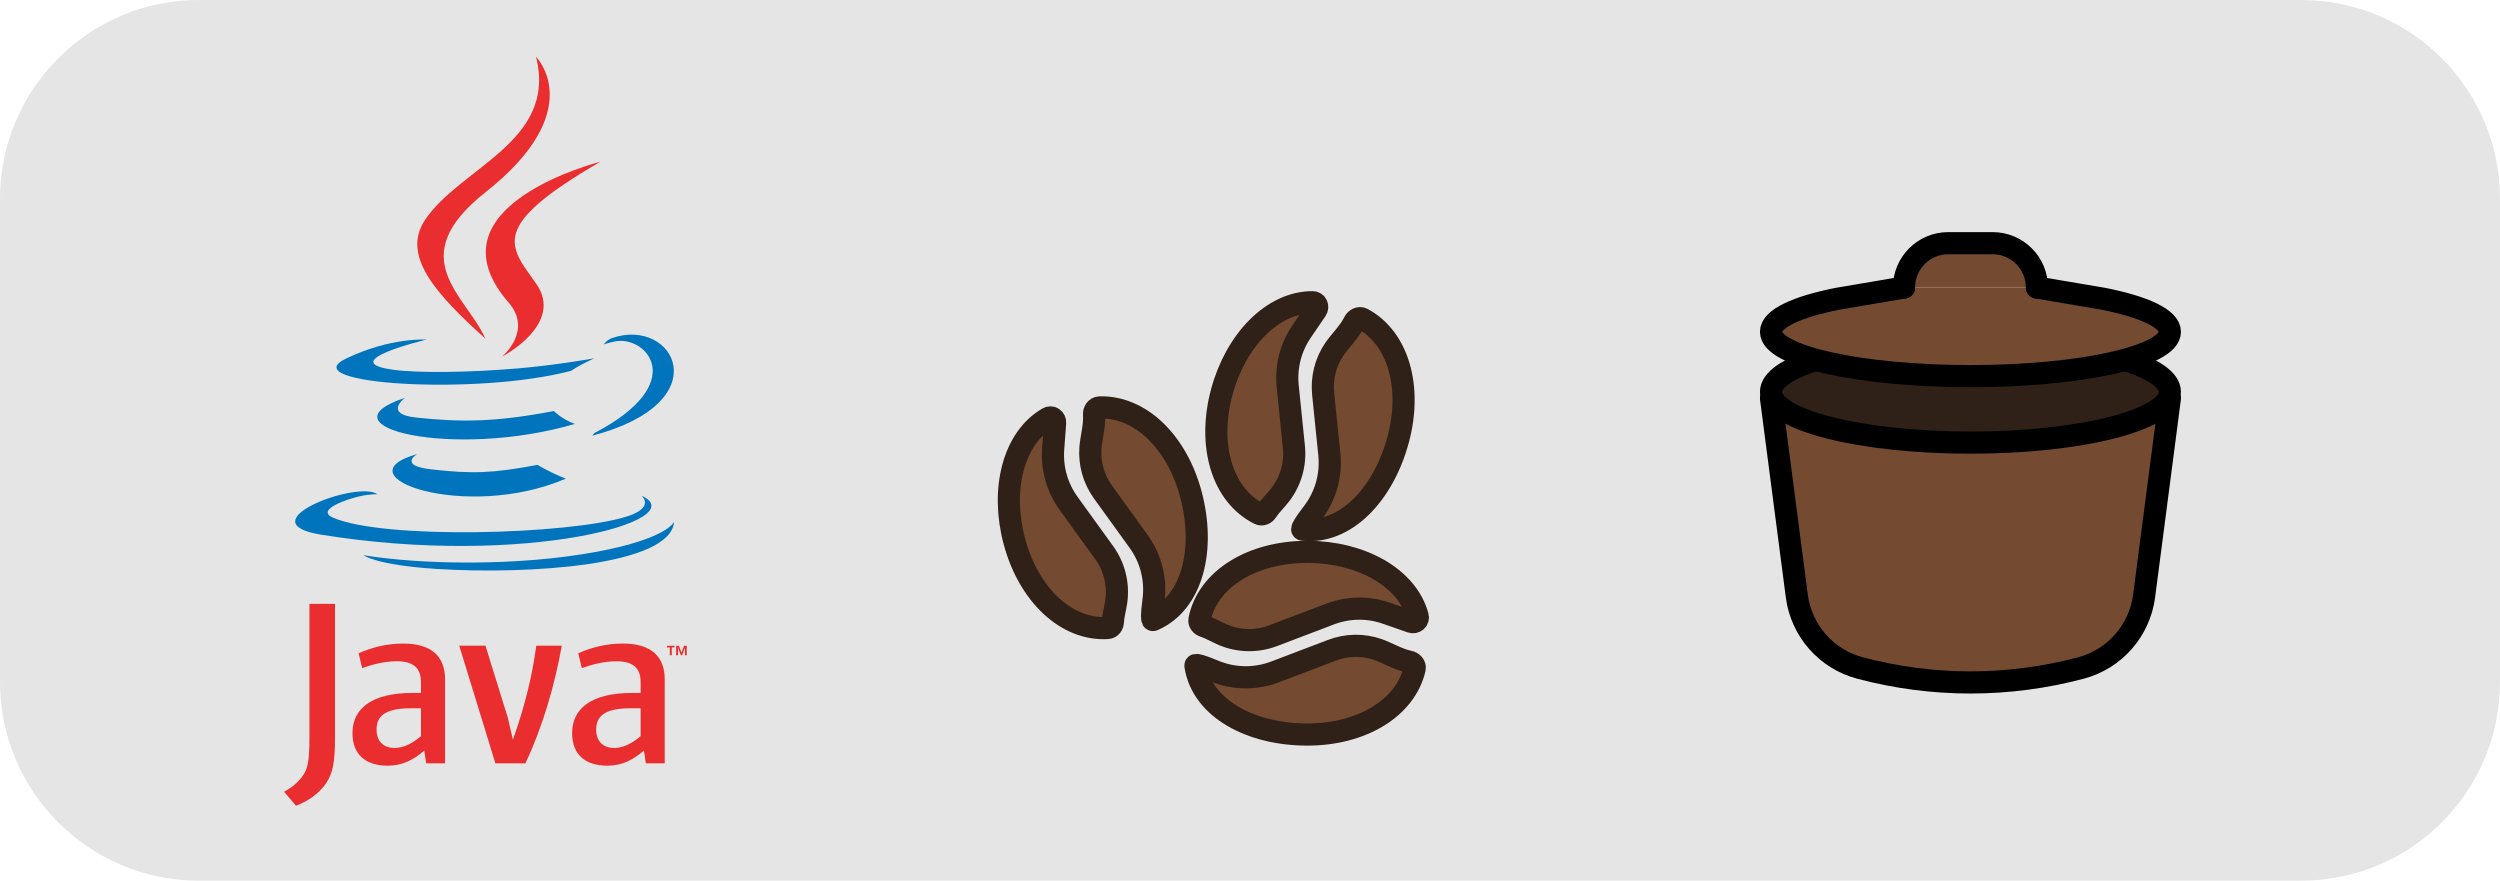
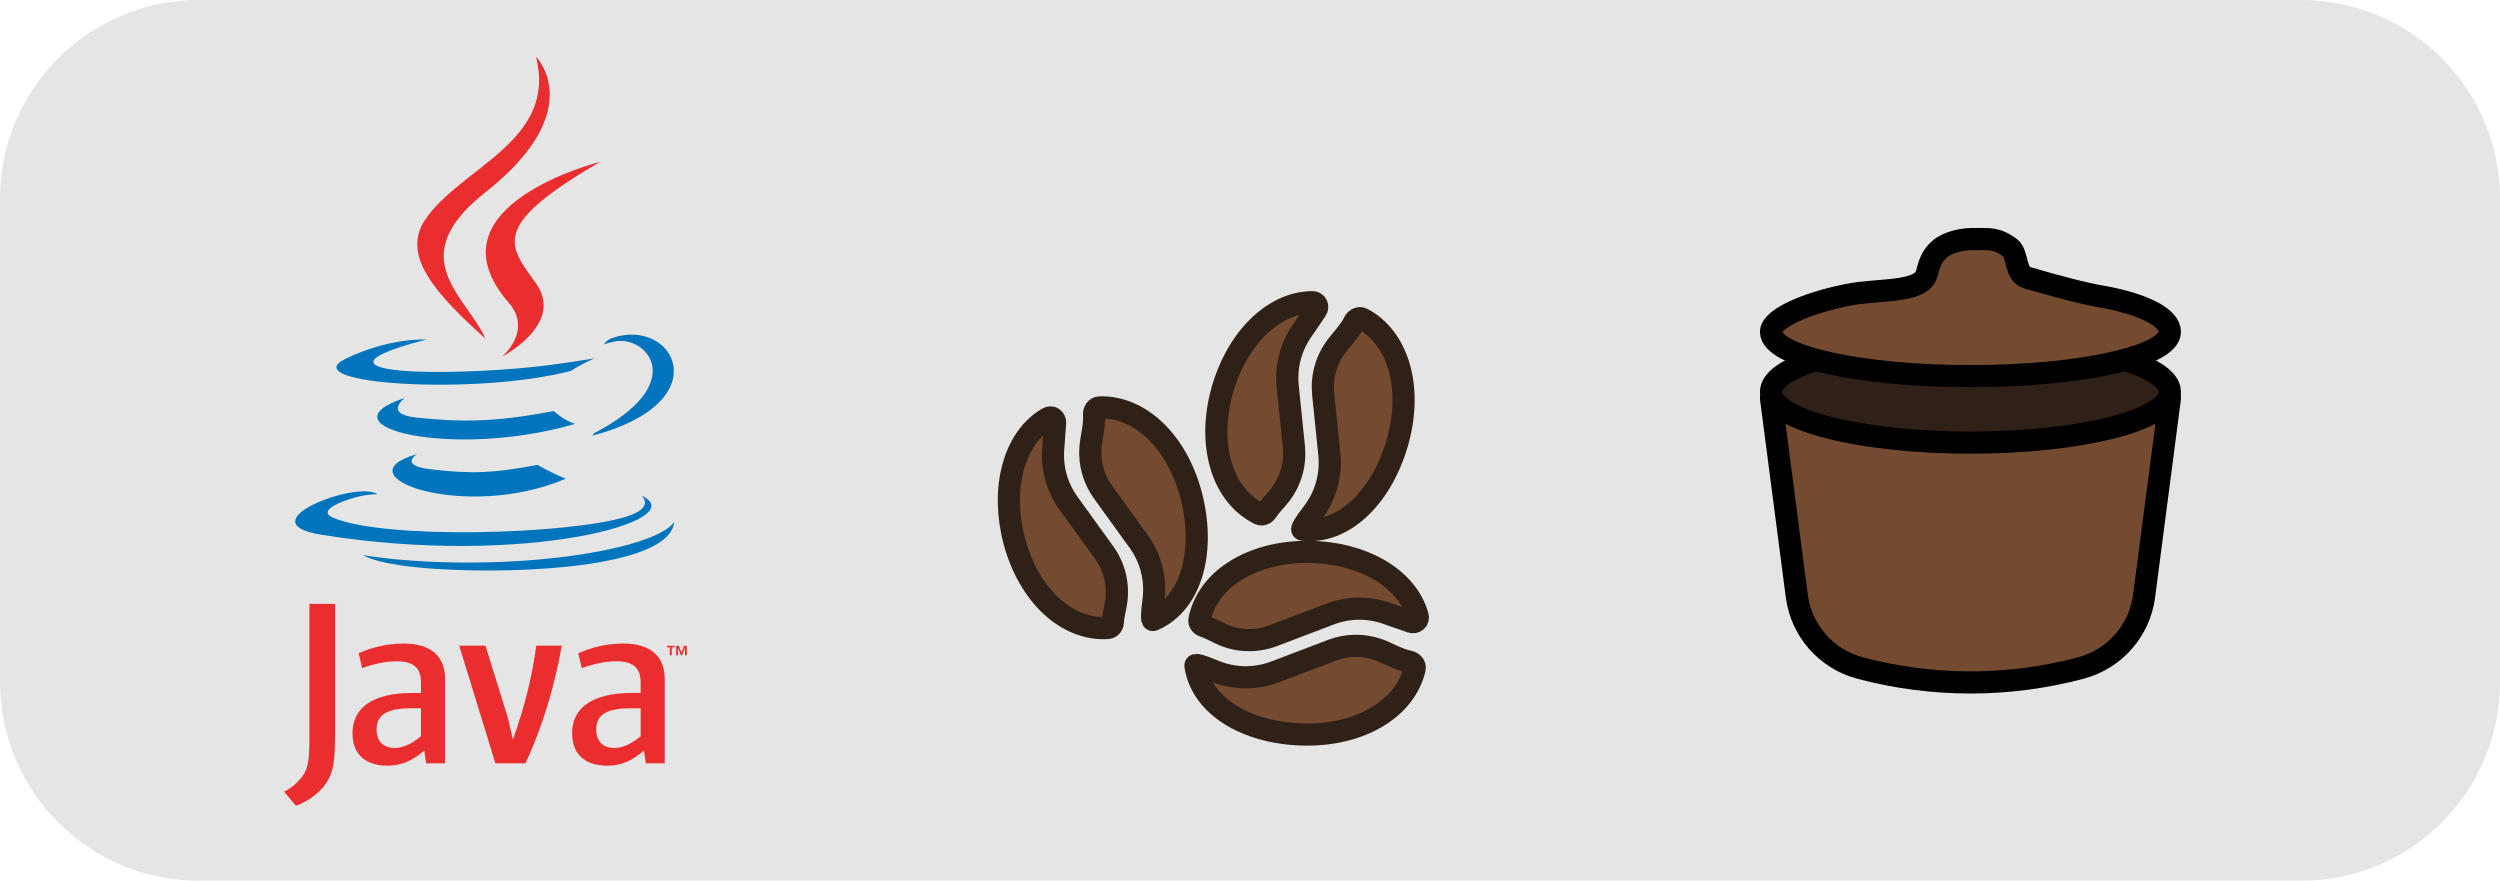
- <svg xmlns="http://www.w3.org/2000/svg" width="88" height="31" viewBox="0 0 88 31">
-   <rect x="0" y="0" width="88" height="31" fill="#e5e5e5" rx="7" />
-   <g transform="translate(10 2) scale(0.04)">
-     <path fill-rule="evenodd" clip-rule="evenodd" fill="#0074BD" d="M117.151,349.592c0,0-17.265,10.049,12.301,13.44       c35.824,4.09,54.13,3.501,93.596-3.959c0,0,10.397,6.504,24.892,12.137C159.439,409.127,47.644,369.013,117.151,349.592       L117.151,349.592z" />
-     <path fill-rule="evenodd" clip-rule="evenodd" fill="#0074BD" d="M106.331,300.104c0,0-19.367,14.339,10.221,17.397       c38.271,3.951,68.483,4.275,120.792-5.792c0,0,7.218,7.332,18.585,11.339C148.943,354.342,29.782,325.51,106.331,300.104       L106.331,300.104z" />
-     <path fill-rule="evenodd" clip-rule="evenodd" fill="#EA2D2E" d="M197.494,216.145c21.818,25.115-5.721,47.697-5.721,47.697       s55.367-28.577,29.945-64.38c-23.752-33.373-41.962-49.951,56.623-107.124C278.342,92.338,123.587,130.979,197.494,216.145       L197.494,216.145z" />
-     <path fill-rule="evenodd" clip-rule="evenodd" fill="#0074BD" d="M314.542,386.202c0,0,12.781,10.536-14.077,18.684       c-51.071,15.469-212.604,20.135-257.47,0.619c-16.117-7.02,14.121-16.75,23.635-18.805c9.92-2.146,15.584-1.754,15.584-1.754       c-17.937-12.631-115.935,24.807-49.772,35.544C212.871,449.736,361.337,407.317,314.542,386.202L314.542,386.202z" />
-     <path fill-rule="evenodd" clip-rule="evenodd" fill="#0074BD" d="M125.46,248.822c0,0-82.155,19.519-29.092,26.613       c22.412,2.999,67.063,2.309,108.685-1.183c34.006-2.854,68.133-8.958,68.133-8.958s-11.982,5.14-20.657,11.06       C169.085,298.301,7.917,288.08,54.322,265.642C93.549,246.665,125.46,248.822,125.46,248.822L125.46,248.822z" />
-     <path fill-rule="evenodd" clip-rule="evenodd" fill="#0074BD" d="M272.846,331.198c84.818-44.063,45.597-86.412,18.223-80.708       c-6.694,1.397-9.697,2.607-9.697,2.607s2.494-3.907,7.243-5.588c54.155-19.03,95.794,56.146-17.464,85.919       C271.15,333.428,272.453,332.248,272.846,331.198L272.846,331.198z" />
-     <path fill-rule="evenodd" clip-rule="evenodd" fill="#EA2D2E" d="M221.719,0c0,0,46.963,46.99-44.557,119.227       c-73.393,57.969-16.734,91.009-0.026,128.778c-42.845-38.653-74.271-72.684-53.192-104.352       C154.898,97.174,240.663,74.632,221.719,0L221.719,0z" />
-     <path fill-rule="evenodd" clip-rule="evenodd" fill="#0074BD" d="M133.799,450.637c81.397,5.204,206.426-2.896,209.385-41.415       c0,0-5.688,14.602-67.276,26.188c-69.481,13.081-155.197,11.558-206.016,3.167C69.892,438.577,80.303,447.194,133.799,450.637       L133.799,450.637z" />
-     <path fill-rule="evenodd" clip-rule="evenodd" fill="#EA2D2E" d="M339.426,519.716h-2.479v-1.385h6.676v1.385h-2.469v6.928h-1.729       V519.716L339.426,519.716L339.426,519.716z M352.756,520.067h-0.032l-2.461,6.576h-1.132l-2.446-6.576h-0.025v6.576h-1.638v-8.313       h2.402l2.264,5.885l2.271-5.885h2.388v8.313h-1.59V520.067L352.756,520.067z" />
-     <path fill-rule="evenodd" clip-rule="evenodd" fill="#EA2D2E" d="M120.461,597.813c-7.676,6.654-15.793,10.396-23.079,10.396       c-10.378,0-16.007-6.236-16.007-16.216c0-10.803,6.027-18.71,30.163-18.71h8.923V597.813L120.461,597.813L120.461,597.813z       M141.65,621.716V547.72c0-18.915-10.787-31.396-36.782-31.396c-15.168,0-28.467,3.75-39.278,8.525l3.111,13.106       c8.515-3.127,19.526-6.031,30.337-6.031c14.978,0,21.423,6.031,21.423,18.505v9.356h-7.485c-36.383,0-52.798,14.11-52.798,35.336       c0,18.285,10.819,28.682,31.185,28.682c13.088,0,22.87-5.405,32.001-13.315l1.663,11.228H141.65L141.65,621.716z" />
-     <path fill-rule="evenodd" clip-rule="evenodd" fill="#EA2D2E" d="M212.362,621.716h-26.423l-31.807-103.502h23.077l19.743,63.6       l4.391,19.109c9.965-27.639,17.032-55.701,20.566-82.709h22.445C238.352,552.294,227.523,589.706,212.362,621.716L212.362,621.716z" />
-     <path fill-rule="evenodd" clip-rule="evenodd" fill="#EA2D2E" d="M313.755,597.813c-7.701,6.654-15.82,10.396-23.086,10.396       c-10.382,0-16.011-6.236-16.011-16.216c0-10.803,6.039-18.71,30.154-18.71h8.942V597.813L313.755,597.813L313.755,597.813z       M334.951,621.716V547.72c0-18.915-10.818-31.396-36.789-31.396c-15.188,0-28.484,3.75-39.295,8.525l3.116,13.106       c8.519-3.127,19.545-6.031,30.355-6.031c14.96,0,21.416,6.031,21.416,18.505v9.356h-7.485c-36.391,0-52.801,14.11-52.801,35.336       c0,18.285,10.804,28.682,31.169,28.682c13.099,0,22.862-5.405,32.018-13.315l1.674,11.228H334.951L334.951,621.716z" />
-     <path fill-rule="evenodd" clip-rule="evenodd" fill="#EA2D2E" d="M36.941,639.306c-6.037,8.821-15.8,15.809-26.479,19.749       L0,646.731c8.135-4.178,15.103-10.912,18.345-17.182c2.796-5.589,3.96-12.773,3.96-29.971V481.398h22.519v116.551       C44.824,620.95,42.988,630.249,36.941,639.306L36.941,639.306z" />
+ <svg xmlns="http://www.w3.org/2000/svg" width="88" height="31" viewBox="0 0 88 31" version="1.1" id="svg20">
+   <defs id="defs20" />
+   <rect x="0" y="0" width="88" height="31" fill="#e5e5e5" rx="7" id="rect1" />
+   <g transform="translate(10 2) scale(0.04)" id="g13">
+     <path fill-rule="evenodd" clip-rule="evenodd" fill="#0074BD" d="M117.151,349.592c0,0-17.265,10.049,12.301,13.44       c35.824,4.09,54.13,3.501,93.596-3.959c0,0,10.397,6.504,24.892,12.137C159.439,409.127,47.644,369.013,117.151,349.592       L117.151,349.592z" id="path1" />
+     <path fill-rule="evenodd" clip-rule="evenodd" fill="#0074BD" d="M106.331,300.104c0,0-19.367,14.339,10.221,17.397       c38.271,3.951,68.483,4.275,120.792-5.792c0,0,7.218,7.332,18.585,11.339C148.943,354.342,29.782,325.51,106.331,300.104       L106.331,300.104z" id="path2" />
+     <path fill-rule="evenodd" clip-rule="evenodd" fill="#EA2D2E" d="M197.494,216.145c21.818,25.115-5.721,47.697-5.721,47.697       s55.367-28.577,29.945-64.38c-23.752-33.373-41.962-49.951,56.623-107.124C278.342,92.338,123.587,130.979,197.494,216.145       L197.494,216.145z" id="path3" />
+     <path fill-rule="evenodd" clip-rule="evenodd" fill="#0074BD" d="M314.542,386.202c0,0,12.781,10.536-14.077,18.684       c-51.071,15.469-212.604,20.135-257.47,0.619c-16.117-7.02,14.121-16.75,23.635-18.805c9.92-2.146,15.584-1.754,15.584-1.754       c-17.937-12.631-115.935,24.807-49.772,35.544C212.871,449.736,361.337,407.317,314.542,386.202L314.542,386.202z" id="path4" />
+     <path fill-rule="evenodd" clip-rule="evenodd" fill="#0074BD" d="M125.46,248.822c0,0-82.155,19.519-29.092,26.613       c22.412,2.999,67.063,2.309,108.685-1.183c34.006-2.854,68.133-8.958,68.133-8.958s-11.982,5.14-20.657,11.06       C169.085,298.301,7.917,288.08,54.322,265.642C93.549,246.665,125.46,248.822,125.46,248.822L125.46,248.822z" id="path5" />
+     <path fill-rule="evenodd" clip-rule="evenodd" fill="#0074BD" d="M272.846,331.198c84.818-44.063,45.597-86.412,18.223-80.708       c-6.694,1.397-9.697,2.607-9.697,2.607s2.494-3.907,7.243-5.588c54.155-19.03,95.794,56.146-17.464,85.919       C271.15,333.428,272.453,332.248,272.846,331.198L272.846,331.198z" id="path6" />
+     <path fill-rule="evenodd" clip-rule="evenodd" fill="#EA2D2E" d="M221.719,0c0,0,46.963,46.99-44.557,119.227       c-73.393,57.969-16.734,91.009-0.026,128.778c-42.845-38.653-74.271-72.684-53.192-104.352       C154.898,97.174,240.663,74.632,221.719,0L221.719,0z" id="path7" />
+     <path fill-rule="evenodd" clip-rule="evenodd" fill="#0074BD" d="M133.799,450.637c81.397,5.204,206.426-2.896,209.385-41.415       c0,0-5.688,14.602-67.276,26.188c-69.481,13.081-155.197,11.558-206.016,3.167C69.892,438.577,80.303,447.194,133.799,450.637       L133.799,450.637z" id="path8" />
+     <path fill-rule="evenodd" clip-rule="evenodd" fill="#EA2D2E" d="M339.426,519.716h-2.479v-1.385h6.676v1.385h-2.469v6.928h-1.729       V519.716L339.426,519.716L339.426,519.716z M352.756,520.067h-0.032l-2.461,6.576h-1.132l-2.446-6.576h-0.025v6.576h-1.638v-8.313       h2.402l2.264,5.885l2.271-5.885h2.388v8.313h-1.59V520.067L352.756,520.067z" id="path9" />
+     <path fill-rule="evenodd" clip-rule="evenodd" fill="#EA2D2E" d="M120.461,597.813c-7.676,6.654-15.793,10.396-23.079,10.396       c-10.378,0-16.007-6.236-16.007-16.216c0-10.803,6.027-18.71,30.163-18.71h8.923V597.813L120.461,597.813L120.461,597.813z       M141.65,621.716V547.72c0-18.915-10.787-31.396-36.782-31.396c-15.168,0-28.467,3.75-39.278,8.525l3.111,13.106       c8.515-3.127,19.526-6.031,30.337-6.031c14.978,0,21.423,6.031,21.423,18.505v9.356h-7.485c-36.383,0-52.798,14.11-52.798,35.336       c0,18.285,10.819,28.682,31.185,28.682c13.088,0,22.87-5.405,32.001-13.315l1.663,11.228H141.65L141.65,621.716z" id="path10" />
+     <path fill-rule="evenodd" clip-rule="evenodd" fill="#EA2D2E" d="M212.362,621.716h-26.423l-31.807-103.502h23.077l19.743,63.6       l4.391,19.109c9.965-27.639,17.032-55.701,20.566-82.709h22.445C238.352,552.294,227.523,589.706,212.362,621.716L212.362,621.716z" id="path11" />
+     <path fill-rule="evenodd" clip-rule="evenodd" fill="#EA2D2E" d="M313.755,597.813c-7.701,6.654-15.82,10.396-23.086,10.396       c-10.382,0-16.011-6.236-16.011-16.216c0-10.803,6.039-18.71,30.154-18.71h8.942V597.813L313.755,597.813L313.755,597.813z       M334.951,621.716V547.72c0-18.915-10.818-31.396-36.789-31.396c-15.188,0-28.484,3.75-39.295,8.525l3.116,13.106       c8.519-3.127,19.545-6.031,30.355-6.031c14.96,0,21.416,6.031,21.416,18.505v9.356h-7.485c-36.391,0-52.801,14.11-52.801,35.336       c0,18.285,10.804,28.682,31.169,28.682c13.099,0,22.862-5.405,32.018-13.315l1.674,11.228H334.951L334.951,621.716z" id="path12" />
+     <path fill-rule="evenodd" clip-rule="evenodd" fill="#EA2D2E" d="M36.941,639.306c-6.037,8.821-15.8,15.809-26.479,19.749       L0,646.731c8.135-4.178,15.103-10.912,18.345-17.182c2.796-5.589,3.96-12.773,3.96-29.971V481.398h22.519v116.551       C44.824,620.95,42.988,630.249,36.941,639.306L36.941,639.306z" id="path13" />
  </g>
-   <g transform="translate(33 7) scale(0.78)">
-     <path fill-rule="evenodd" clip-rule="evenodd" d="M5.308 10.108C5.321 9.93 5.144 9.803 4.989 9.891C3.423 10.792 2.841 13.113 3.469 15.458C4.115 17.87 5.822 19.482 7.683 19.366C7.816 19.358 7.907 19.235 7.913 19.103C7.929 18.791 8.03 18.446 8.069 18.156C8.175 17.378 7.979 16.598 7.52 15.962L5.915 13.74C5.4 13.026 5.155 12.162 5.22 11.285L5.308 10.108ZM9.704 18.997C9.713 19.013 9.735 19.004 9.751 18.997C11.516 18.214 12.095 15.796 11.433 13.324C10.797 10.951 9.136 9.353 7.309 9.412C7.152 9.417 7.052 9.583 7.065 9.739C7.101 10.207 6.932 10.824 6.902 11.225C6.848 11.942 7.048 12.649 7.47 13.234L9.075 15.456C9.636 16.233 9.875 17.185 9.746 18.137C9.659 18.786 9.681 18.955 9.704 18.997Z" fill="#744A30" stroke="#2F2118" />
+   <g transform="translate(33 7) scale(0.78)" id="g14">
+     <path fill-rule="evenodd" clip-rule="evenodd" d="M5.308 10.108C5.321 9.93 5.144 9.803 4.989 9.891C3.423 10.792 2.841 13.113 3.469 15.458C4.115 17.87 5.822 19.482 7.683 19.366C7.816 19.358 7.907 19.235 7.913 19.103C7.929 18.791 8.03 18.446 8.069 18.156C8.175 17.378 7.979 16.598 7.52 15.962L5.915 13.74C5.4 13.026 5.155 12.162 5.22 11.285L5.308 10.108ZM9.704 18.997C9.713 19.013 9.735 19.004 9.751 18.997C11.516 18.214 12.095 15.796 11.433 13.324C10.797 10.951 9.136 9.353 7.309 9.412C7.152 9.417 7.052 9.583 7.065 9.739C7.101 10.207 6.932 10.824 6.902 11.225C6.848 11.942 7.048 12.649 7.47 13.234L9.075 15.456C9.636 16.233 9.875 17.185 9.746 18.137C9.659 18.786 9.681 18.955 9.704 18.997Z" fill="#744A30" stroke="#2F2118" id="path14" />
  </g>
-   <g transform="translate(33 7) scale(0.78)">
-     <path fill-rule="evenodd" clip-rule="evenodd" d="M17.095 5.011C17.195 4.864 17.105 4.665 16.927 4.664C15.12 4.661 13.455 6.38 12.827 8.725C12.181 11.137 12.852 13.386 14.523 14.217C14.641 14.276 14.782 14.215 14.853 14.104C15.023 13.841 15.283 13.593 15.462 13.362C15.942 12.74 16.163 11.968 16.083 11.187L15.804 8.461C15.715 7.585 15.935 6.714 16.43 5.987L17.095 5.011ZM16.457 14.907C16.457 14.926 16.48 14.929 16.498 14.931C18.418 15.135 20.128 13.33 20.79 10.859C21.426 8.486 20.787 6.272 19.175 5.409C19.037 5.334 18.868 5.429 18.8 5.57C18.598 5.993 18.142 6.443 17.916 6.775C17.511 7.37 17.331 8.082 17.404 8.799L17.683 11.526C17.78 12.48 17.511 13.424 16.924 14.184C16.523 14.702 16.458 14.859 16.457 14.907Z" fill="#744A30" stroke="#2F2118" />
+   <g transform="translate(33 7) scale(0.78)" id="g15">
+     <path fill-rule="evenodd" clip-rule="evenodd" d="M17.095 5.011C17.195 4.864 17.105 4.665 16.927 4.664C15.12 4.661 13.455 6.38 12.827 8.725C12.181 11.137 12.852 13.386 14.523 14.217C14.641 14.276 14.782 14.215 14.853 14.104C15.023 13.841 15.283 13.593 15.462 13.362C15.942 12.74 16.163 11.968 16.083 11.187L15.804 8.461C15.715 7.585 15.935 6.714 16.43 5.987L17.095 5.011ZM16.457 14.907C16.457 14.926 16.48 14.929 16.498 14.931C18.418 15.135 20.128 13.33 20.79 10.859C21.426 8.486 20.787 6.272 19.175 5.409C19.037 5.334 18.868 5.429 18.8 5.57C18.598 5.993 18.142 6.443 17.916 6.775C17.511 7.37 17.331 8.082 17.404 8.799L17.683 11.526C17.78 12.48 17.511 13.424 16.924 14.184C16.523 14.702 16.458 14.859 16.457 14.907Z" fill="#744A30" stroke="#2F2118" id="path15" />
  </g>
-   <g transform="translate(50 8) scale(0.78) rotate(75)">
-     <path fill-rule="evenodd" clip-rule="evenodd" d="M17.095 5.011C17.195 4.864 17.105 4.665 16.927 4.664C15.12 4.661 13.455 6.38 12.827 8.725C12.181 11.137 12.852 13.386 14.523 14.217C14.641 14.276 14.782 14.215 14.853 14.104C15.023 13.841 15.283 13.593 15.462 13.362C15.942 12.74 16.163 11.968 16.083 11.187L15.804 8.461C15.715 7.585 15.935 6.714 16.43 5.987L17.095 5.011ZM16.457 14.907C16.457 14.926 16.48 14.929 16.498 14.931C18.418 15.135 20.128 13.33 20.79 10.859C21.426 8.486 20.787 6.272 19.175 5.409C19.037 5.334 18.868 5.429 18.8 5.57C18.598 5.993 18.142 6.443 17.916 6.775C17.511 7.37 17.331 8.082 17.404 8.799L17.683 11.526C17.78 12.48 17.511 13.424 16.924 14.184C16.523 14.702 16.458 14.859 16.457 14.907Z" fill="#744A30" stroke="#2F2118" />
+   <g transform="translate(50 8) scale(0.78) rotate(75)" id="g16">
+     <path fill-rule="evenodd" clip-rule="evenodd" d="M17.095 5.011C17.195 4.864 17.105 4.665 16.927 4.664C15.12 4.661 13.455 6.38 12.827 8.725C12.181 11.137 12.852 13.386 14.523 14.217C14.641 14.276 14.782 14.215 14.853 14.104C15.023 13.841 15.283 13.593 15.462 13.362C15.942 12.74 16.163 11.968 16.083 11.187L15.804 8.461C15.715 7.585 15.935 6.714 16.43 5.987L17.095 5.011ZM16.457 14.907C16.457 14.926 16.48 14.929 16.498 14.931C18.418 15.135 20.128 13.33 20.79 10.859C21.426 8.486 20.787 6.272 19.175 5.409C19.037 5.334 18.868 5.429 18.8 5.57C18.598 5.993 18.142 6.443 17.916 6.775C17.511 7.37 17.331 8.082 17.404 8.799L17.683 11.526C17.78 12.48 17.511 13.424 16.924 14.184C16.523 14.702 16.458 14.859 16.457 14.907Z" fill="#744A30" stroke="#2F2118" id="path16" />
  </g>
-   <g transform="translate(60 7) scale(0.78)">
-     <path d="M3 9L4.164 17.926C4.367 19.483 5.491 20.764 7.008 21.169V21.169C10.279 22.041 13.721 22.041 16.992 21.169V21.169C18.509 20.764 19.633 19.483 19.836 17.926L21 9" fill="#744A30" stroke="#000000" stroke-width="1" stroke-linecap="round" stroke-linejoin="round" />
-     <path d="M5.035 7.266C3.763 7.661 3 8.165 3 8.714C3 9.977 7.029 11 12 11C16.971 11 21 9.977 21 8.714C21 8.165 20.236 7.66 18.963 7.266" fill="#2F2118" stroke="#000000" stroke-width="1" stroke-linecap="round" stroke-linejoin="round" />
-     <path d="M9 4L6 4.509C4.159 4.875 3 5.408 3 6C3 7.105 7.029 8 12 8C16.971 8 21 7.105 21 6C21 5.408 19.841 4.875 18 4.509L15 4" fill="#744A30" stroke="#000000" stroke-width="1" stroke-linecap="round" stroke-linejoin="round" />
-     <path d="M15 4V4C15 2.895 14.105 2 13 2H11C9.895 2 9 2.895 9 4V4" fill="#744A30" stroke="#000000" stroke-width="" stroke-linecap="round" stroke-linejoin="round" />
+   <g transform="translate(60 7) scale(0.78)" id="g20">
+     <path d="M3 9L4.164 17.926C4.367 19.483 5.491 20.764 7.008 21.169V21.169C10.279 22.041 13.721 22.041 16.992 21.169V21.169C18.509 20.764 19.633 19.483 19.836 17.926L21 9" fill="#744A30" stroke="#000000" stroke-width="1" stroke-linecap="round" stroke-linejoin="round" id="path17" />
+     <path d="M5.035 7.266C3.763 7.661 3 8.165 3 8.714C3 9.977 7.029 11 12 11C16.971 11 21 9.977 21 8.714C21 8.165 20.236 7.66 18.963 7.266" fill="#2F2118" stroke="#000000" stroke-width="1" stroke-linecap="round" stroke-linejoin="round" id="path18" />
+     <path d="M 12.294,1.82 C 11.688,1.775 10.976,1.954 10.613,2.266 10.261,2.568 10.141,2.918 10.027,3.373 9.799,4.276 7.85,4.045 6.439,4.337 4.598,4.703 3,5.408 3,6 3,7.105 7.029,8 12,8 16.971,8 21,7.105 21,6 21,5.408 19.991,4.815 18.15,4.449 17.19,4.304 15.693,3.89 14.551,3.555 13.999,3.393 14.143,2.471 13.789,2.208 13.157,1.737 12.788,1.826 12.275,1.812" fill="#744a30" stroke="#000000" stroke-width="1" stroke-linecap="round" stroke-linejoin="round" id="path19" />
  </g>
</svg>
